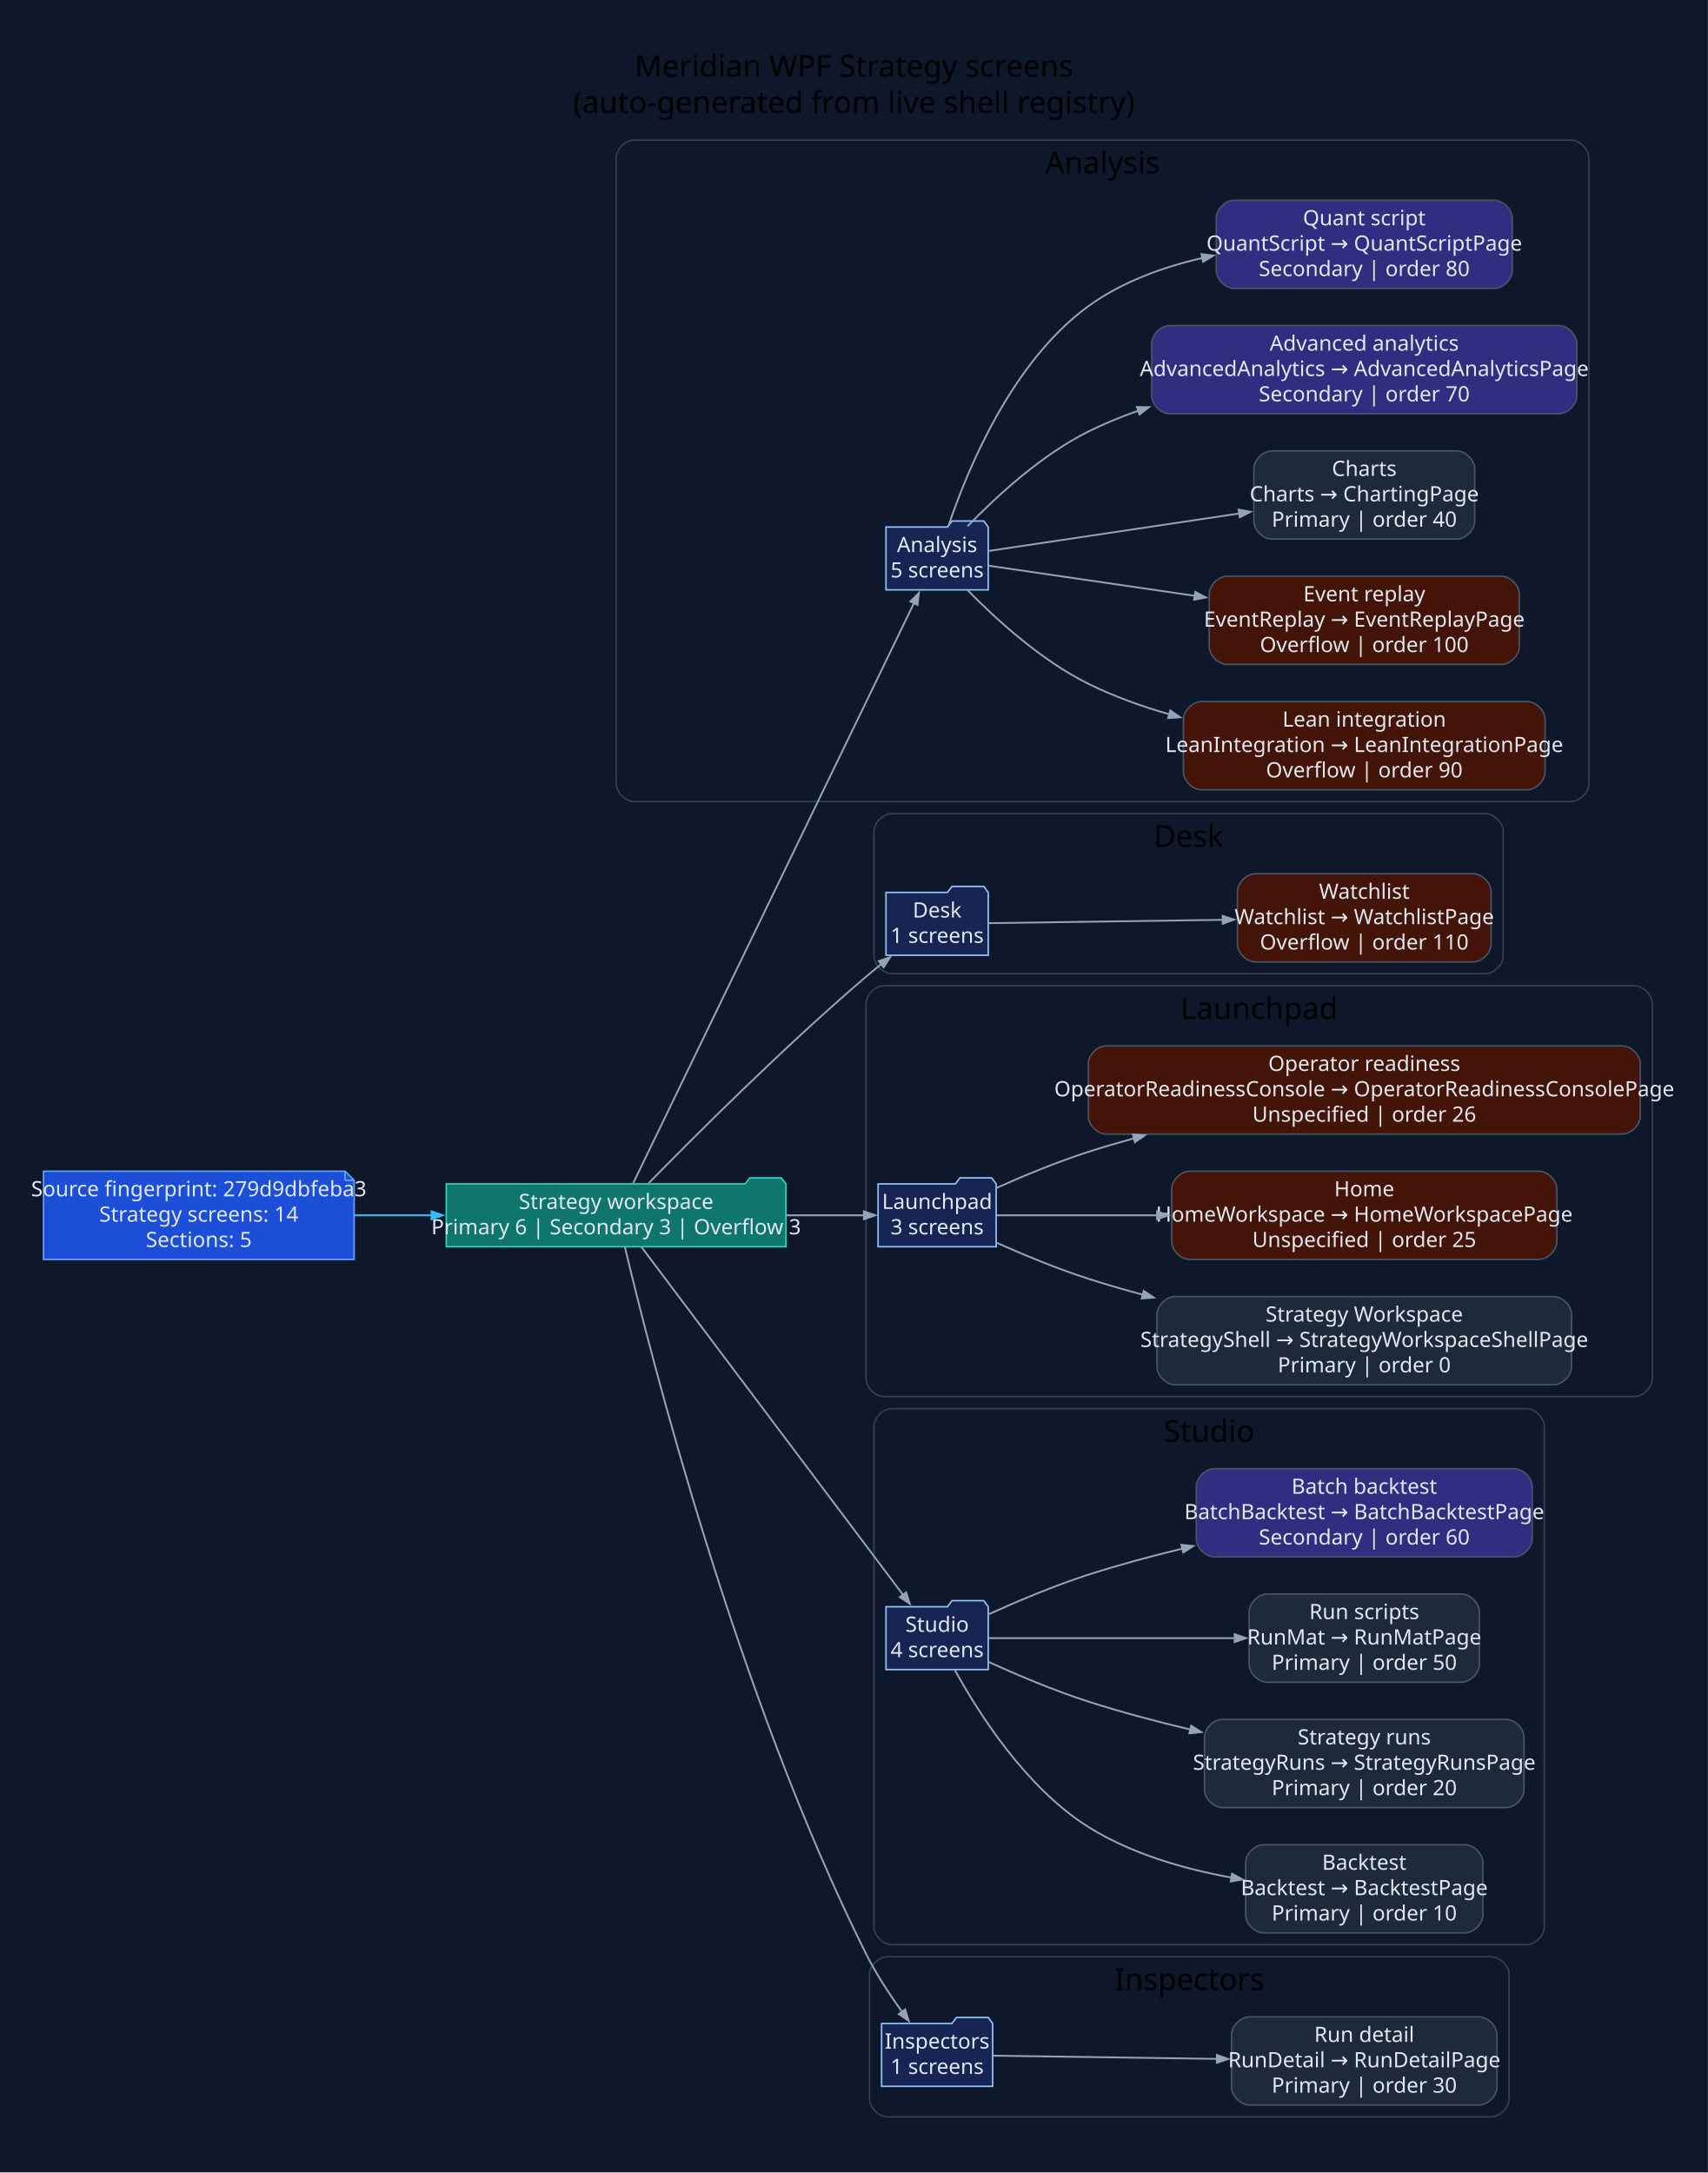
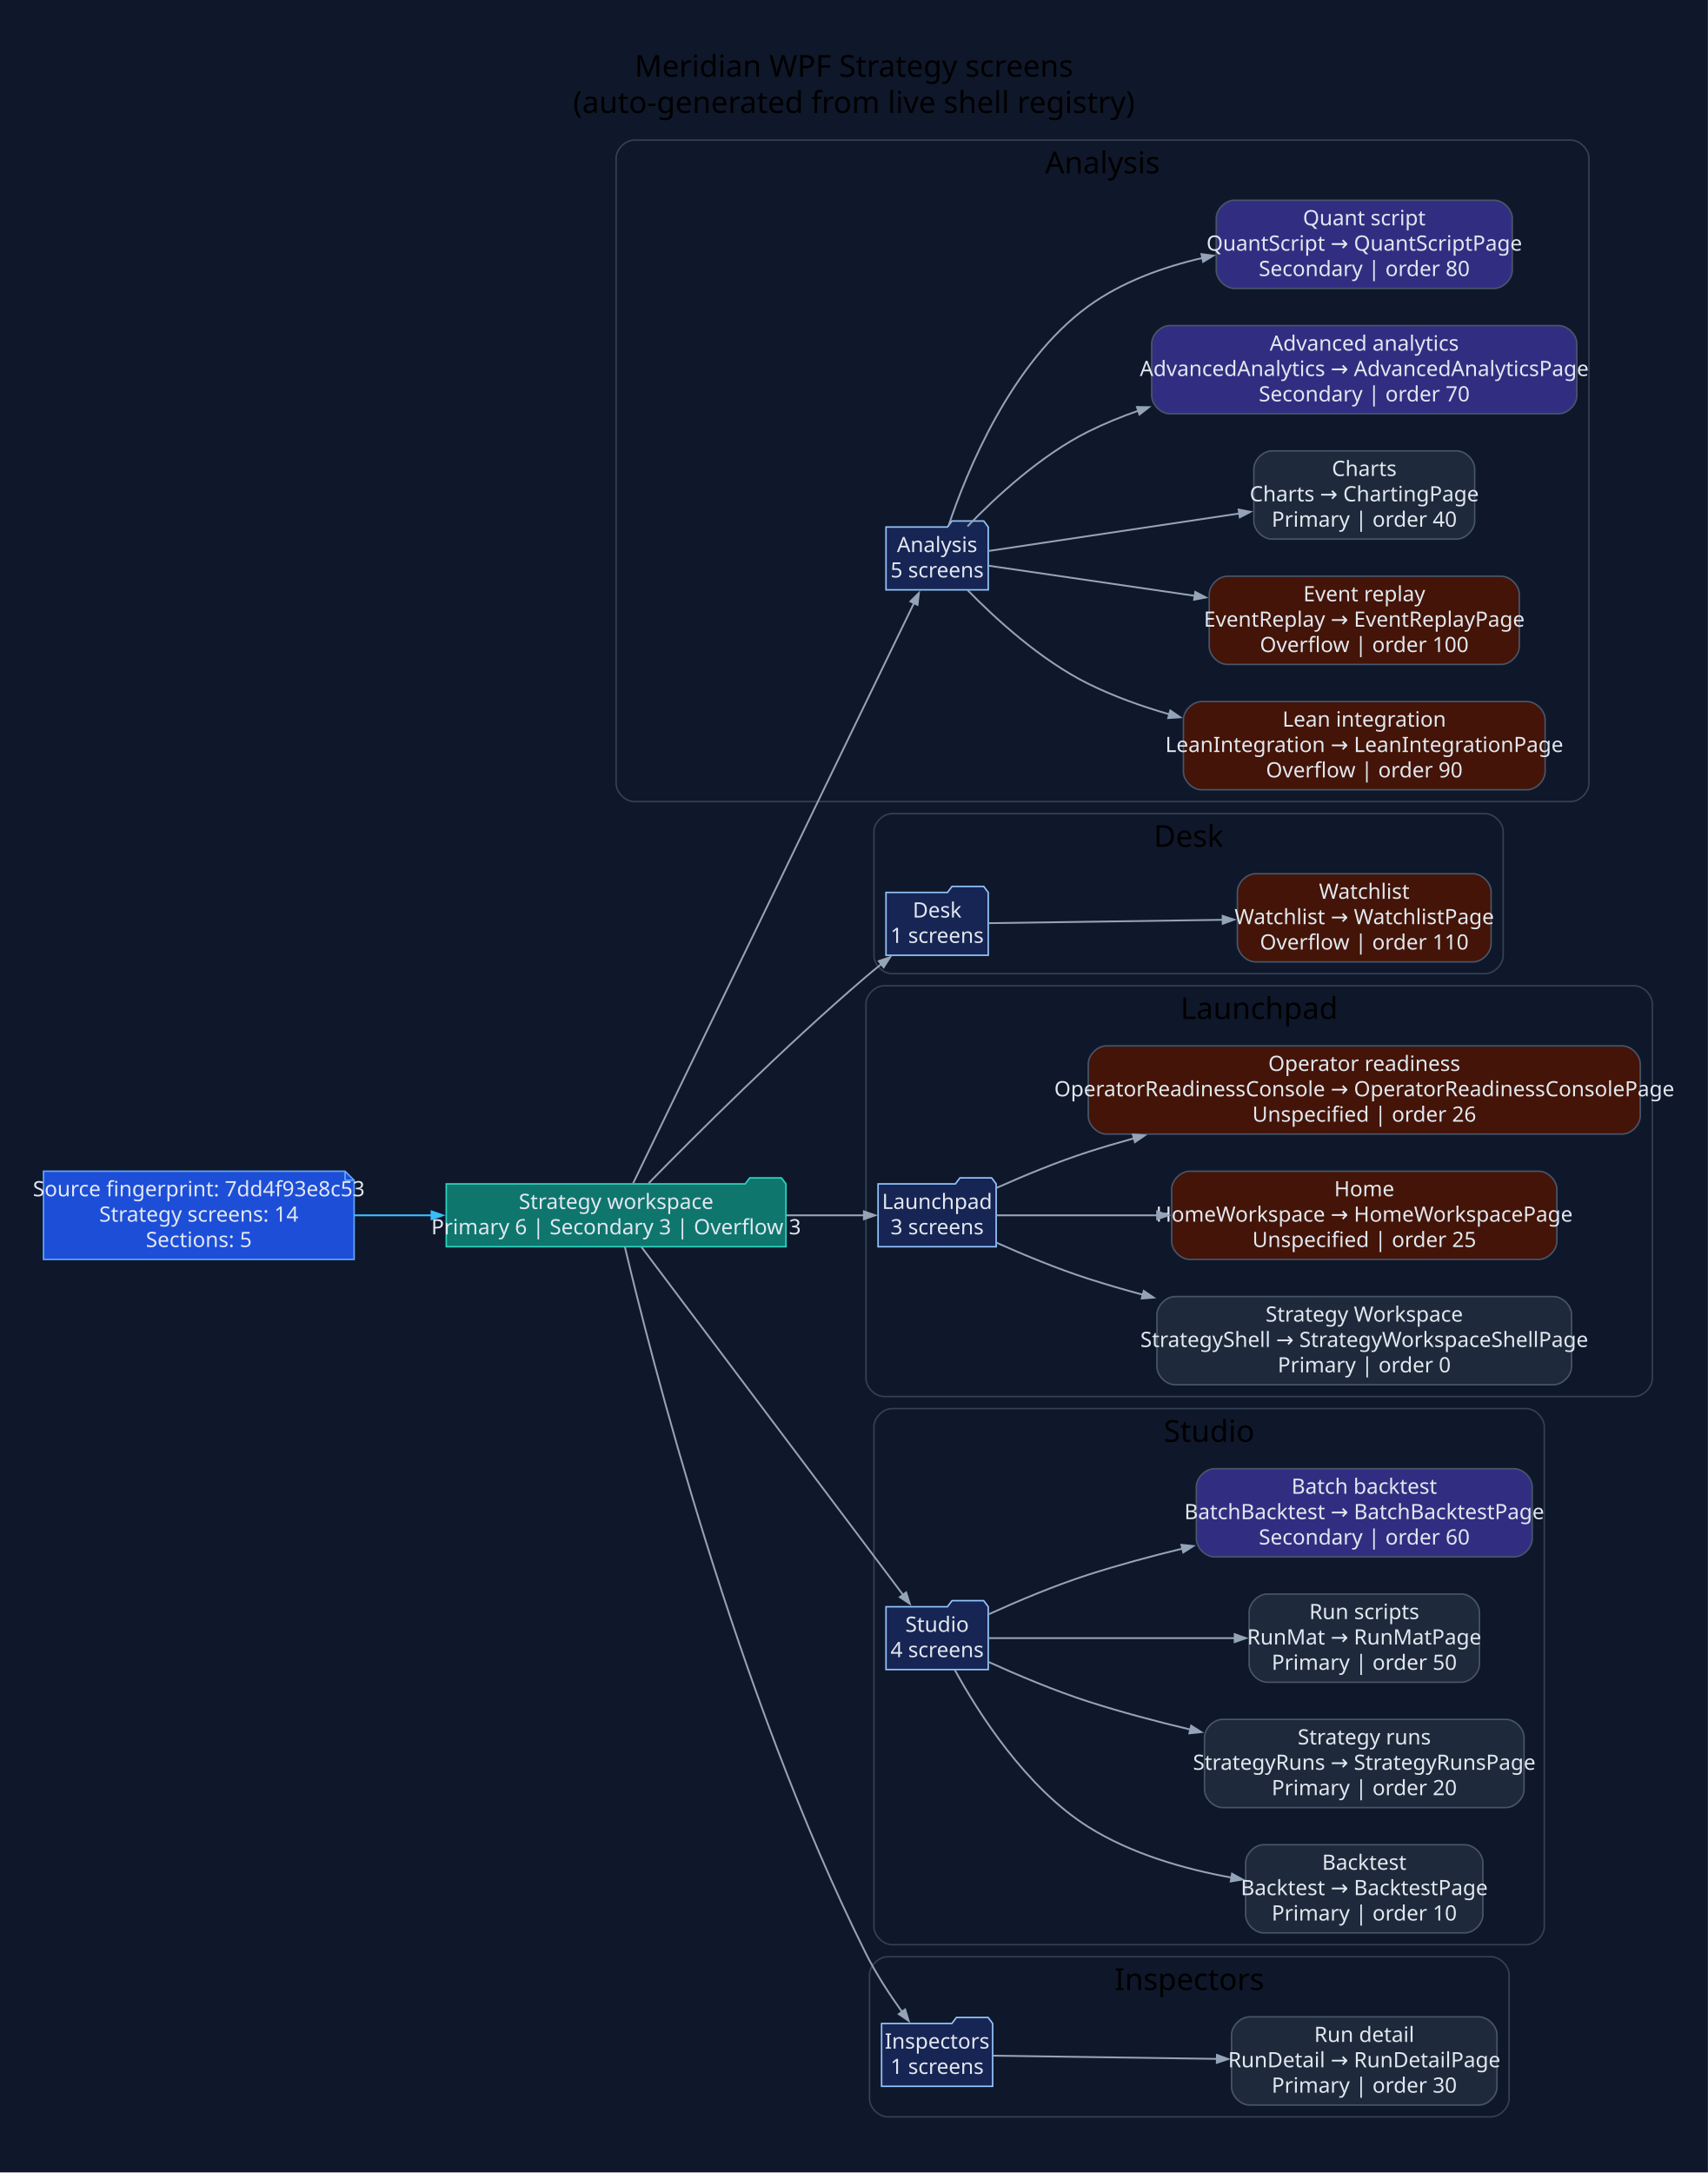
<svg xmlns="http://www.w3.org/2000/svg" width="1131pt" height="1439pt" viewBox="0.00 0.00 1131.00 1439.00">
  <g id="graph0" class="graph" transform="scale(1 1) rotate(0) translate(28.8 1409.8)">
    <polygon fill="#0f172a" stroke="none" points="-28.8,28.8 -28.8,-1409.8 1102.19,-1409.8 1102.19,28.8 -28.8,28.8" />
    <text xml:space="preserve" text-anchor="middle" x="536.7" y="-1359" font-family="Segoe UI" font-size="20.00">Meridian WPF Strategy screens</text>
    <text xml:space="preserve" text-anchor="middle" x="536.7" y="-1335" font-family="Segoe UI" font-size="20.00">(auto-generated from live shell registry)</text>
    <g id="clust1" class="cluster">
      <path fill="#0f172a" stroke="#334155" d="M391.2,-879C391.2,-879 1011.39,-879 1011.39,-879 1017.39,-879 1023.39,-885 1023.39,-891 1023.39,-891 1023.39,-1305 1023.39,-1305 1023.39,-1311 1017.39,-1317 1011.39,-1317 1011.39,-1317 391.2,-1317 391.2,-1317 385.2,-1317 379.2,-1311 379.2,-1305 379.2,-1305 379.2,-891 379.2,-891 379.2,-885 385.2,-879 391.2,-879" />
      <text xml:space="preserve" text-anchor="middle" x="701.3" y="-1295" font-family="Segoe UI" font-size="20.00">Analysis</text>
    </g>
    <g id="clust2" class="cluster">
      <path fill="#0f172a" stroke="#334155" d="M561.92,-765C561.92,-765 954.63,-765 954.63,-765 960.63,-765 966.63,-771 966.63,-777 966.63,-777 966.63,-859 966.63,-859 966.63,-865 960.63,-871 954.63,-871 954.63,-871 561.92,-871 561.92,-871 555.92,-871 549.92,-865 549.92,-859 549.92,-859 549.92,-777 549.92,-777 549.92,-771 555.92,-765 561.92,-765" />
      <text xml:space="preserve" text-anchor="middle" x="758.28" y="-849" font-family="Segoe UI" font-size="20.00">Desk</text>
    </g>
    <g id="clust3" class="cluster">
      <path fill="#0f172a" stroke="#334155" d="M556.67,-485C556.67,-485 1053.39,-485 1053.39,-485 1059.39,-485 1065.39,-491 1065.39,-497 1065.39,-497 1065.39,-745 1065.39,-745 1065.39,-751 1059.39,-757 1053.39,-757 1053.39,-757 556.67,-757 556.67,-757 550.67,-757 544.67,-751 544.67,-745 544.67,-745 544.67,-497 544.67,-497 544.67,-491 550.67,-485 556.67,-485" />
      <text xml:space="preserve" text-anchor="middle" x="805.03" y="-735" font-family="Segoe UI" font-size="20.00">Launchpad</text>
    </g>
    <g id="clust4" class="cluster">
      <path fill="#0f172a" stroke="#334155" d="M561.92,-122C561.92,-122 981.85,-122 981.85,-122 987.85,-122 993.85,-128 993.85,-134 993.85,-134 993.85,-465 993.85,-465 993.85,-471 987.85,-477 981.85,-477 981.85,-477 561.92,-477 561.92,-477 555.92,-477 549.92,-471 549.92,-465 549.92,-465 549.92,-134 549.92,-134 549.92,-128 555.92,-122 561.92,-122" />
      <text xml:space="preserve" text-anchor="middle" x="771.88" y="-455" font-family="Segoe UI" font-size="20.00">Studio</text>
    </g>
    <g id="clust5" class="cluster">
      <path fill="#0f172a" stroke="#334155" d="M559,-8C559,-8 958.53,-8 958.53,-8 964.53,-8 970.53,-14 970.53,-20 970.53,-20 970.53,-102 970.53,-102 970.53,-108 964.53,-114 958.53,-114 958.53,-114 559,-114 559,-114 553,-114 547,-108 547,-102 547,-102 547,-20 547,-20 547,-14 553,-8 559,-8" />
      <text xml:space="preserve" text-anchor="middle" x="758.77" y="-92" font-family="Segoe UI" font-size="20.00">Inspectors</text>
    </g>
    <g id="node1" class="node">
      <polygon fill="#1d4ed8" stroke="#60a5fa" points="199.72,-634.2 0,-634.2 0,-575.8 205.72,-575.8 205.72,-628.2 199.72,-634.2" />
      <polyline fill="none" stroke="#60a5fa" points="199.72,-634.2 199.72,-628.2" />
      <polyline fill="none" stroke="#60a5fa" points="205.72,-628.2 199.72,-628.2" />
-       <text xml:space="preserve" text-anchor="middle" x="102.86" y="-617.6" font-family="Segoe UI" font-size="14.00" fill="#e2e8f0">Source fingerprint: 279d9dbfeba3</text>
+       <text xml:space="preserve" text-anchor="middle" x="102.86" y="-617.6" font-family="Segoe UI" font-size="14.00" fill="#e2e8f0">Source fingerprint: 7dd4f93e8c53</text>
      <text xml:space="preserve" text-anchor="middle" x="102.86" y="-600.8" font-family="Segoe UI" font-size="14.00" fill="#e2e8f0">Strategy screens: 14</text>
      <text xml:space="preserve" text-anchor="middle" x="102.86" y="-584" font-family="Segoe UI" font-size="14.00" fill="#e2e8f0">Sections: 5</text>
    </g>
    <g id="node2" class="node">
      <polygon fill="#0f766e" stroke="#2dd4bf" points="491.67,-625.8 488.67,-629.8 467.67,-629.8 464.67,-625.8 266.72,-625.8 266.72,-584.2 491.67,-584.2 491.67,-625.8" />
      <text xml:space="preserve" text-anchor="middle" x="379.2" y="-609.2" font-family="Segoe UI" font-size="14.00" fill="#e2e8f0">Strategy workspace</text>
      <text xml:space="preserve" text-anchor="middle" x="379.2" y="-592.4" font-family="Segoe UI" font-size="14.00" fill="#e2e8f0">Primary 6 | Secondary 3 | Overflow 3</text>
    </g>
    <g id="edge1" class="edge">
      <path fill="none" stroke="#38bdf8" stroke-width="1.2" d="M206.01,-605C222.75,-605 240.23,-605 257.36,-605" />
      <polygon fill="#38bdf8" stroke="#38bdf8" stroke-width="1.2" points="256.97,-607.63 264.47,-605 256.97,-602.38 256.97,-607.63" />
    </g>
    <g id="node3" class="node">
      <polygon fill="#172554" stroke="#93c5fd" points="625.62,-1060.8 622.62,-1064.8 601.62,-1064.8 598.62,-1060.8 557.92,-1060.8 557.92,-1019.2 625.62,-1019.2 625.62,-1060.8" />
      <text xml:space="preserve" text-anchor="middle" x="591.77" y="-1044.2" font-family="Segoe UI" font-size="14.00" fill="#e2e8f0">Analysis</text>
      <text xml:space="preserve" text-anchor="middle" x="591.77" y="-1027.4" font-family="Segoe UI" font-size="14.00" fill="#e2e8f0">5 screens</text>
    </g>
    <g id="edge2" class="edge">
      <path fill="none" stroke="#94a3b8" stroke-width="1.2" d="M390.5,-626.28C425.06,-697.68 536.99,-928.9 576.66,-1010.86" />
      <polygon fill="#94a3b8" stroke="#94a3b8" stroke-width="1.2" points="574.07,-1011.52 579.7,-1017.13 578.79,-1009.24 574.07,-1011.52" />
    </g>
    <g id="node9" class="node">
      <polygon fill="#172554" stroke="#93c5fd" points="625.62,-818.8 622.62,-822.8 601.62,-822.8 598.62,-818.8 557.92,-818.8 557.92,-777.2 625.62,-777.2 625.62,-818.8" />
      <text xml:space="preserve" text-anchor="middle" x="591.77" y="-802.2" font-family="Segoe UI" font-size="14.00" fill="#e2e8f0">Desk</text>
      <text xml:space="preserve" text-anchor="middle" x="591.77" y="-785.4" font-family="Segoe UI" font-size="14.00" fill="#e2e8f0">1 screens</text>
    </g>
    <g id="edge8" class="edge">
      <path fill="none" stroke="#94a3b8" stroke-width="1.2" d="M400.76,-626.26C431.19,-657.39 490.5,-716.69 544.67,-763 547.94,-765.79 551.4,-768.63 554.9,-771.41" />
      <polygon fill="#94a3b8" stroke="#94a3b8" stroke-width="1.2" points="553.13,-773.36 560.65,-775.92 556.36,-769.23 553.13,-773.36" />
    </g>
    <g id="node11" class="node">
      <polygon fill="#172554" stroke="#93c5fd" points="630.87,-625.8 627.87,-629.8 606.87,-629.8 603.87,-625.8 552.67,-625.8 552.67,-584.2 630.87,-584.2 630.87,-625.8" />
      <text xml:space="preserve" text-anchor="middle" x="591.77" y="-609.2" font-family="Segoe UI" font-size="14.00" fill="#e2e8f0">Launchpad</text>
      <text xml:space="preserve" text-anchor="middle" x="591.77" y="-592.4" font-family="Segoe UI" font-size="14.00" fill="#e2e8f0">3 screens</text>
    </g>
    <g id="edge10" class="edge">
      <path fill="none" stroke="#94a3b8" stroke-width="1.2" d="M491.96,-605C510.05,-605 527.89,-605 543.33,-605" />
      <polygon fill="#94a3b8" stroke="#94a3b8" stroke-width="1.2" points="543.29,-607.63 550.79,-605 543.29,-602.38 543.29,-607.63" />
    </g>
    <g id="node15" class="node">
      <polygon fill="#172554" stroke="#93c5fd" points="625.62,-345.8 622.62,-349.8 601.62,-349.8 598.62,-345.8 557.92,-345.8 557.92,-304.2 625.62,-304.2 625.62,-345.8" />
      <text xml:space="preserve" text-anchor="middle" x="591.77" y="-329.2" font-family="Segoe UI" font-size="14.00" fill="#e2e8f0">Studio</text>
      <text xml:space="preserve" text-anchor="middle" x="591.77" y="-312.4" font-family="Segoe UI" font-size="14.00" fill="#e2e8f0">4 screens</text>
    </g>
    <g id="edge14" class="edge">
      <path fill="none" stroke="#94a3b8" stroke-width="1.2" d="M396.03,-583.95C433.37,-534.29 527.02,-409.77 569.37,-353.45" />
      <polygon fill="#94a3b8" stroke="#94a3b8" stroke-width="1.2" points="571.26,-355.31 573.67,-347.74 567.06,-352.16 571.26,-355.31" />
    </g>
    <g id="node20" class="node">
      <polygon fill="#172554" stroke="#93c5fd" points="628.54,-69.8 625.54,-73.8 604.54,-73.8 601.54,-69.8 555,-69.8 555,-28.2 628.54,-28.2 628.54,-69.8" />
      <text xml:space="preserve" text-anchor="middle" x="591.77" y="-53.2" font-family="Segoe UI" font-size="14.00" fill="#e2e8f0">Inspectors</text>
      <text xml:space="preserve" text-anchor="middle" x="591.77" y="-36.4" font-family="Segoe UI" font-size="14.00" fill="#e2e8f0">1 screens</text>
    </g>
    <g id="edge19" class="edge">
      <path fill="none" stroke="#94a3b8" stroke-width="1.2" d="M384.99,-584.16C401.35,-515.03 458.77,-287.85 544.67,-116 551.35,-102.64 560.39,-88.87 568.69,-77.32" />
      <polygon fill="#94a3b8" stroke="#94a3b8" stroke-width="1.2" points="570.61,-79.14 572.93,-71.54 566.37,-76.04 570.61,-79.14" />
    </g>
    <g id="node4" class="node">
      <path fill="#431407" stroke="#475569" d="M982.39,-945.2C982.39,-945.2 766.87,-945.2 766.87,-945.2 760.87,-945.2 754.87,-939.2 754.87,-933.2 754.87,-933.2 754.87,-898.8 754.87,-898.8 754.87,-892.8 760.87,-886.8 766.87,-886.8 766.87,-886.8 982.39,-886.8 982.39,-886.8 988.39,-886.8 994.39,-892.8 994.39,-898.8 994.39,-898.8 994.39,-933.2 994.39,-933.2 994.39,-939.2 988.39,-945.2 982.39,-945.2" />
      <text xml:space="preserve" text-anchor="middle" x="874.63" y="-928.6" font-family="Segoe UI" font-size="14.00" fill="#e2e8f0">Lean integration</text>
      <text xml:space="preserve" text-anchor="middle" x="874.63" y="-911.8" font-family="Segoe UI" font-size="14.00" fill="#e2e8f0">LeanIntegration → LeanIntegrationPage</text>
      <text xml:space="preserve" text-anchor="middle" x="874.63" y="-895" font-family="Segoe UI" font-size="14.00" fill="#e2e8f0">Overflow | order 90</text>
    </g>
    <g id="edge3" class="edge">
      <path fill="none" stroke="#94a3b8" stroke-width="1.2" d="M611.95,-1019.01C630.55,-999.95 660.49,-972.53 691.87,-957 708.63,-948.7 727.11,-942.06 745.65,-936.75" />
      <polygon fill="#94a3b8" stroke="#94a3b8" stroke-width="1.2" points="746.18,-939.33 752.71,-934.81 744.78,-934.27 746.18,-939.33" />
    </g>
    <g id="node5" class="node">
      <path fill="#431407" stroke="#475569" d="M965.3,-1028.2C965.3,-1028.2 783.96,-1028.2 783.96,-1028.2 777.96,-1028.2 771.96,-1022.2 771.96,-1016.2 771.96,-1016.2 771.96,-981.8 771.96,-981.8 771.96,-975.8 777.96,-969.8 783.96,-969.8 783.96,-969.8 965.3,-969.8 965.3,-969.8 971.3,-969.8 977.3,-975.8 977.3,-981.8 977.3,-981.8 977.3,-1016.2 977.3,-1016.2 977.3,-1022.2 971.3,-1028.2 965.3,-1028.2" />
      <text xml:space="preserve" text-anchor="middle" x="874.63" y="-1011.6" font-family="Segoe UI" font-size="14.00" fill="#e2e8f0">Event replay</text>
      <text xml:space="preserve" text-anchor="middle" x="874.63" y="-994.8" font-family="Segoe UI" font-size="14.00" fill="#e2e8f0">EventReplay → EventReplayPage</text>
      <text xml:space="preserve" text-anchor="middle" x="874.63" y="-978" font-family="Segoe UI" font-size="14.00" fill="#e2e8f0">Overflow | order 100</text>
    </g>
    <g id="edge4" class="edge">
      <path fill="none" stroke="#94a3b8" stroke-width="1.2" d="M626.09,-1035.14C659.74,-1030.22 713.59,-1022.36 762.49,-1015.22" />
      <polygon fill="#94a3b8" stroke="#94a3b8" stroke-width="1.2" points="762.72,-1017.84 769.76,-1014.16 761.96,-1012.65 762.72,-1017.84" />
    </g>
    <g id="node6" class="node">
      <path fill="#1e293b" stroke="#475569" d="M935.76,-1111.2C935.76,-1111.2 813.5,-1111.2 813.5,-1111.2 807.5,-1111.2 801.5,-1105.2 801.5,-1099.2 801.5,-1099.2 801.5,-1064.8 801.5,-1064.8 801.5,-1058.8 807.5,-1052.8 813.5,-1052.8 813.5,-1052.8 935.76,-1052.8 935.76,-1052.8 941.76,-1052.8 947.76,-1058.8 947.76,-1064.8 947.76,-1064.8 947.76,-1099.2 947.76,-1099.2 947.76,-1105.2 941.76,-1111.2 935.76,-1111.2" />
      <text xml:space="preserve" text-anchor="middle" x="874.63" y="-1094.6" font-family="Segoe UI" font-size="14.00" fill="#e2e8f0">Charts</text>
      <text xml:space="preserve" text-anchor="middle" x="874.63" y="-1077.8" font-family="Segoe UI" font-size="14.00" fill="#e2e8f0">Charts → ChartingPage</text>
      <text xml:space="preserve" text-anchor="middle" x="874.63" y="-1061" font-family="Segoe UI" font-size="14.00" fill="#e2e8f0">Primary | order 40</text>
    </g>
    <g id="edge5" class="edge">
      <path fill="none" stroke="#94a3b8" stroke-width="1.2" d="M626.09,-1044.98C666.69,-1051.05 736.71,-1061.53 791.95,-1069.78" />
      <polygon fill="#94a3b8" stroke="#94a3b8" stroke-width="1.2" points="791.42,-1072.36 799.23,-1070.87 792.2,-1067.17 791.42,-1072.36" />
    </g>
    <g id="node7" class="node">
      <path fill="#312e81" stroke="#475569" d="M1003.39,-1194.2C1003.39,-1194.2 745.87,-1194.2 745.87,-1194.2 739.87,-1194.2 733.87,-1188.2 733.87,-1182.2 733.87,-1182.2 733.87,-1147.8 733.87,-1147.8 733.87,-1141.8 739.87,-1135.8 745.87,-1135.8 745.87,-1135.8 1003.39,-1135.8 1003.39,-1135.8 1009.39,-1135.8 1015.39,-1141.8 1015.39,-1147.8 1015.39,-1147.8 1015.39,-1182.2 1015.39,-1182.2 1015.39,-1188.2 1009.39,-1194.2 1003.39,-1194.2" />
      <text xml:space="preserve" text-anchor="middle" x="874.63" y="-1177.6" font-family="Segoe UI" font-size="14.00" fill="#e2e8f0">Advanced analytics</text>
      <text xml:space="preserve" text-anchor="middle" x="874.63" y="-1160.8" font-family="Segoe UI" font-size="14.00" fill="#e2e8f0">AdvancedAnalytics → AdvancedAnalyticsPage</text>
      <text xml:space="preserve" text-anchor="middle" x="874.63" y="-1144" font-family="Segoe UI" font-size="14.00" fill="#e2e8f0">Secondary | order 70</text>
    </g>
    <g id="edge6" class="edge">
      <path fill="none" stroke="#94a3b8" stroke-width="1.2" d="M611.9,-1061.25C630.47,-1080.54 660.38,-1108.3 691.87,-1124 702.36,-1129.23 713.53,-1133.81 724.97,-1137.8" />
      <polygon fill="#94a3b8" stroke="#94a3b8" stroke-width="1.2" points="724.1,-1140.28 732.05,-1140.17 725.77,-1135.3 724.1,-1140.28" />
    </g>
    <g id="node8" class="node">
      <path fill="#312e81" stroke="#475569" d="M960.64,-1277.2C960.64,-1277.2 788.62,-1277.2 788.62,-1277.2 782.62,-1277.2 776.62,-1271.2 776.62,-1265.2 776.62,-1265.2 776.62,-1230.8 776.62,-1230.8 776.62,-1224.8 782.62,-1218.8 788.62,-1218.8 788.62,-1218.8 960.64,-1218.8 960.64,-1218.8 966.64,-1218.8 972.64,-1224.8 972.64,-1230.8 972.64,-1230.8 972.64,-1265.2 972.64,-1265.2 972.64,-1271.2 966.64,-1277.2 960.64,-1277.2" />
      <text xml:space="preserve" text-anchor="middle" x="874.63" y="-1260.6" font-family="Segoe UI" font-size="14.00" fill="#e2e8f0">Quant script</text>
      <text xml:space="preserve" text-anchor="middle" x="874.63" y="-1243.8" font-family="Segoe UI" font-size="14.00" fill="#e2e8f0">QuantScript → QuantScriptPage</text>
      <text xml:space="preserve" text-anchor="middle" x="874.63" y="-1227" font-family="Segoe UI" font-size="14.00" fill="#e2e8f0">Secondary | order 80</text>
    </g>
    <g id="edge7" class="edge">
      <path fill="none" stroke="#94a3b8" stroke-width="1.2" d="M599.18,-1061.2C611.19,-1097.14 640.6,-1169.73 691.87,-1207 713.85,-1222.98 740.97,-1232.88 767.5,-1238.98" />
      <polygon fill="#94a3b8" stroke="#94a3b8" stroke-width="1.2" points="766.81,-1241.52 774.69,-1240.53 767.91,-1236.39 766.81,-1241.52" />
    </g>
    <g id="node10" class="node">
      <path fill="#431407" stroke="#475569" d="M946.63,-831.2C946.63,-831.2 802.62,-831.2 802.62,-831.2 796.62,-831.2 790.62,-825.2 790.62,-819.2 790.62,-819.2 790.62,-784.8 790.62,-784.8 790.62,-778.8 796.62,-772.8 802.62,-772.8 802.62,-772.8 946.63,-772.8 946.63,-772.8 952.63,-772.8 958.63,-778.8 958.63,-784.8 958.63,-784.8 958.63,-819.2 958.63,-819.2 958.63,-825.2 952.63,-831.2 946.63,-831.2" />
      <text xml:space="preserve" text-anchor="middle" x="874.63" y="-814.6" font-family="Segoe UI" font-size="14.00" fill="#e2e8f0">Watchlist</text>
      <text xml:space="preserve" text-anchor="middle" x="874.63" y="-797.8" font-family="Segoe UI" font-size="14.00" fill="#e2e8f0">Watchlist → WatchlistPage</text>
      <text xml:space="preserve" text-anchor="middle" x="874.63" y="-781" font-family="Segoe UI" font-size="14.00" fill="#e2e8f0">Overflow | order 110</text>
    </g>
    <g id="edge9" class="edge">
      <path fill="none" stroke="#94a3b8" stroke-width="1.2" d="M626.09,-798.47C664.07,-799.02 727.78,-799.92 781.06,-800.68" />
      <polygon fill="#94a3b8" stroke="#94a3b8" stroke-width="1.2" points="780.84,-803.3 788.38,-800.79 780.92,-798.05 780.84,-803.3" />
    </g>
    <g id="node12" class="node">
      <path fill="#1e293b" stroke="#475569" d="M999.9,-551.2C999.9,-551.2 749.35,-551.2 749.35,-551.2 743.35,-551.2 737.35,-545.2 737.35,-539.2 737.35,-539.2 737.35,-504.8 737.35,-504.8 737.35,-498.8 743.35,-492.8 749.35,-492.8 749.35,-492.8 999.9,-492.8 999.9,-492.8 1005.9,-492.8 1011.9,-498.8 1011.9,-504.8 1011.9,-504.8 1011.9,-539.2 1011.9,-539.2 1011.9,-545.2 1005.9,-551.2 999.9,-551.2" />
      <text xml:space="preserve" text-anchor="middle" x="874.63" y="-534.6" font-family="Segoe UI" font-size="14.00" fill="#e2e8f0">Strategy Workspace</text>
      <text xml:space="preserve" text-anchor="middle" x="874.63" y="-517.8" font-family="Segoe UI" font-size="14.00" fill="#e2e8f0">StrategyShell → StrategyWorkspaceShellPage</text>
      <text xml:space="preserve" text-anchor="middle" x="874.63" y="-501" font-family="Segoe UI" font-size="14.00" fill="#e2e8f0">Primary | order 0</text>
    </g>
    <g id="edge11" class="edge">
      <path fill="none" stroke="#94a3b8" stroke-width="1.2" d="M631.22,-586.8C649.33,-578.73 671.41,-569.58 691.87,-563 703.51,-559.25 715.68,-555.72 727.97,-552.41" />
      <polygon fill="#94a3b8" stroke="#94a3b8" stroke-width="1.2" points="728.6,-554.96 735.18,-550.51 727.26,-549.89 728.6,-554.96" />
    </g>
    <g id="node13" class="node">
      <path fill="#431407" stroke="#475569" d="M990.17,-634.2C990.17,-634.2 759.09,-634.2 759.09,-634.2 753.09,-634.2 747.09,-628.2 747.09,-622.2 747.09,-622.2 747.09,-587.8 747.09,-587.8 747.09,-581.8 753.09,-575.8 759.09,-575.8 759.09,-575.8 990.17,-575.8 990.17,-575.8 996.17,-575.8 1002.17,-581.8 1002.17,-587.8 1002.17,-587.8 1002.17,-622.2 1002.17,-622.2 1002.17,-628.2 996.17,-634.2 990.17,-634.2" />
      <text xml:space="preserve" text-anchor="middle" x="874.63" y="-617.6" font-family="Segoe UI" font-size="14.00" fill="#e2e8f0">Home</text>
      <text xml:space="preserve" text-anchor="middle" x="874.63" y="-600.8" font-family="Segoe UI" font-size="14.00" fill="#e2e8f0">HomeWorkspace → HomeWorkspacePage</text>
      <text xml:space="preserve" text-anchor="middle" x="874.63" y="-584" font-family="Segoe UI" font-size="14.00" fill="#e2e8f0">Unspecified | order 25</text>
    </g>
    <g id="edge12" class="edge">
      <path fill="none" stroke="#94a3b8" stroke-width="1.2" d="M631.23,-605C659.17,-605 698.78,-605 737.91,-605" />
      <polygon fill="#94a3b8" stroke="#94a3b8" stroke-width="1.2" points="737.45,-607.63 744.95,-605 737.45,-602.38 737.45,-607.63" />
    </g>
    <g id="node14" class="node">
      <path fill="#431407" stroke="#475569" d="M1045.39,-717.2C1045.39,-717.2 703.87,-717.2 703.87,-717.2 697.87,-717.2 691.87,-711.2 691.87,-705.2 691.87,-705.2 691.87,-670.8 691.87,-670.8 691.87,-664.8 697.87,-658.8 703.87,-658.8 703.87,-658.8 1045.39,-658.8 1045.39,-658.8 1051.39,-658.8 1057.39,-664.8 1057.39,-670.8 1057.39,-670.8 1057.39,-705.2 1057.39,-705.2 1057.39,-711.2 1051.39,-717.2 1045.39,-717.2" />
      <text xml:space="preserve" text-anchor="middle" x="874.63" y="-700.6" font-family="Segoe UI" font-size="14.00" fill="#e2e8f0">Operator readiness</text>
      <text xml:space="preserve" text-anchor="middle" x="874.63" y="-683.8" font-family="Segoe UI" font-size="14.00" fill="#e2e8f0">OperatorReadinessConsole → OperatorReadinessConsolePage</text>
      <text xml:space="preserve" text-anchor="middle" x="874.63" y="-667" font-family="Segoe UI" font-size="14.00" fill="#e2e8f0">Unspecified | order 26</text>
    </g>
    <g id="edge13" class="edge">
      <path fill="none" stroke="#94a3b8" stroke-width="1.2" d="M631.22,-623.2C649.33,-631.27 671.41,-640.42 691.87,-647 701.73,-650.17 711.97,-653.2 722.34,-656.05" />
      <polygon fill="#94a3b8" stroke="#94a3b8" stroke-width="1.2" points="721.4,-658.52 729.32,-657.94 722.77,-653.45 721.4,-658.52" />
    </g>
    <g id="node16" class="node">
      <path fill="#1e293b" stroke="#475569" d="M941.19,-188.2C941.19,-188.2 808.07,-188.2 808.07,-188.2 802.07,-188.2 796.07,-182.2 796.07,-176.2 796.07,-176.2 796.07,-141.8 796.07,-141.8 796.07,-135.8 802.07,-129.8 808.07,-129.8 808.07,-129.8 941.19,-129.8 941.19,-129.8 947.19,-129.8 953.19,-135.8 953.19,-141.8 953.19,-141.8 953.19,-176.2 953.19,-176.2 953.19,-182.2 947.19,-188.2 941.19,-188.2" />
      <text xml:space="preserve" text-anchor="middle" x="874.63" y="-171.6" font-family="Segoe UI" font-size="14.00" fill="#e2e8f0">Backtest</text>
      <text xml:space="preserve" text-anchor="middle" x="874.63" y="-154.8" font-family="Segoe UI" font-size="14.00" fill="#e2e8f0">Backtest → BacktestPage</text>
      <text xml:space="preserve" text-anchor="middle" x="874.63" y="-138" font-family="Segoe UI" font-size="14.00" fill="#e2e8f0">Primary | order 10</text>
    </g>
    <g id="edge15" class="edge">
      <path fill="none" stroke="#94a3b8" stroke-width="1.2" d="M603.4,-304.09C618.88,-275.86 650.37,-226.09 691.87,-200 720.15,-182.22 755.2,-172.11 786.96,-166.38" />
      <polygon fill="#94a3b8" stroke="#94a3b8" stroke-width="1.2" points="787.07,-169.02 794.02,-165.18 786.19,-163.85 787.07,-169.02" />
    </g>
    <g id="node17" class="node">
      <path fill="#1e293b" stroke="#475569" d="M968.43,-271.2C968.43,-271.2 780.83,-271.2 780.83,-271.2 774.83,-271.2 768.83,-265.2 768.83,-259.2 768.83,-259.2 768.83,-224.8 768.83,-224.8 768.83,-218.8 774.83,-212.8 780.83,-212.8 780.83,-212.8 968.43,-212.8 968.43,-212.8 974.43,-212.8 980.43,-218.8 980.43,-224.8 980.43,-224.8 980.43,-259.2 980.43,-259.2 980.43,-265.2 974.43,-271.2 968.43,-271.2" />
      <text xml:space="preserve" text-anchor="middle" x="874.63" y="-254.6" font-family="Segoe UI" font-size="14.00" fill="#e2e8f0">Strategy runs</text>
      <text xml:space="preserve" text-anchor="middle" x="874.63" y="-237.8" font-family="Segoe UI" font-size="14.00" fill="#e2e8f0">StrategyRuns → StrategyRunsPage</text>
      <text xml:space="preserve" text-anchor="middle" x="874.63" y="-221" font-family="Segoe UI" font-size="14.00" fill="#e2e8f0">Primary | order 20</text>
    </g>
    <g id="edge16" class="edge">
      <path fill="none" stroke="#94a3b8" stroke-width="1.2" d="M625.69,-309.29C644.71,-300.66 669.28,-290.27 691.87,-283 713.48,-276.04 736.9,-269.82 759.52,-264.45" />
      <polygon fill="#94a3b8" stroke="#94a3b8" stroke-width="1.2" points="760,-267.03 766.71,-262.77 758.81,-261.92 760,-267.03" />
    </g>
    <g id="node18" class="node">
      <path fill="#1e293b" stroke="#475569" d="M938.88,-354.2C938.88,-354.2 810.38,-354.2 810.38,-354.2 804.38,-354.2 798.38,-348.2 798.38,-342.2 798.38,-342.2 798.38,-307.8 798.38,-307.8 798.38,-301.8 804.38,-295.8 810.38,-295.8 810.38,-295.8 938.88,-295.8 938.88,-295.8 944.88,-295.8 950.88,-301.8 950.88,-307.8 950.88,-307.8 950.88,-342.2 950.88,-342.2 950.88,-348.2 944.88,-354.2 938.88,-354.2" />
      <text xml:space="preserve" text-anchor="middle" x="874.63" y="-337.6" font-family="Segoe UI" font-size="14.00" fill="#e2e8f0">Run scripts</text>
      <text xml:space="preserve" text-anchor="middle" x="874.63" y="-320.8" font-family="Segoe UI" font-size="14.00" fill="#e2e8f0">RunMat → RunMatPage</text>
      <text xml:space="preserve" text-anchor="middle" x="874.63" y="-304" font-family="Segoe UI" font-size="14.00" fill="#e2e8f0">Primary | order 50</text>
    </g>
    <g id="edge17" class="edge">
      <path fill="none" stroke="#94a3b8" stroke-width="1.2" d="M626.09,-325C666.01,-325 734.35,-325 789.12,-325" />
      <polygon fill="#94a3b8" stroke="#94a3b8" stroke-width="1.2" points="788.82,-327.63 796.32,-325 788.82,-322.38 788.82,-327.63" />
    </g>
    <g id="node19" class="node">
      <path fill="#312e81" stroke="#475569" d="M973.85,-437.2C973.85,-437.2 775.41,-437.2 775.41,-437.2 769.41,-437.2 763.41,-431.2 763.41,-425.2 763.41,-425.2 763.41,-390.8 763.41,-390.8 763.41,-384.8 769.41,-378.8 775.41,-378.8 775.41,-378.8 973.85,-378.8 973.85,-378.8 979.85,-378.8 985.85,-384.8 985.85,-390.8 985.85,-390.8 985.85,-425.2 985.85,-425.2 985.85,-431.2 979.85,-437.2 973.85,-437.2" />
      <text xml:space="preserve" text-anchor="middle" x="874.63" y="-420.6" font-family="Segoe UI" font-size="14.00" fill="#e2e8f0">Batch backtest</text>
      <text xml:space="preserve" text-anchor="middle" x="874.63" y="-403.8" font-family="Segoe UI" font-size="14.00" fill="#e2e8f0">BatchBacktest → BatchBacktestPage</text>
      <text xml:space="preserve" text-anchor="middle" x="874.63" y="-387" font-family="Segoe UI" font-size="14.00" fill="#e2e8f0">Secondary | order 60</text>
    </g>
    <g id="edge18" class="edge">
      <path fill="none" stroke="#94a3b8" stroke-width="1.2" d="M625.69,-340.71C644.71,-349.34 669.28,-359.73 691.87,-367 711.8,-373.42 733.28,-379.21 754.25,-384.29" />
      <polygon fill="#94a3b8" stroke="#94a3b8" stroke-width="1.2" points="753.53,-386.81 761.43,-386 754.75,-381.71 753.53,-386.81" />
    </g>
    <g id="node21" class="node">
      <path fill="#1e293b" stroke="#475569" d="M950.53,-74.2C950.53,-74.2 798.73,-74.2 798.73,-74.2 792.73,-74.2 786.73,-68.2 786.73,-62.2 786.73,-62.2 786.73,-27.8 786.73,-27.8 786.73,-21.8 792.73,-15.8 798.73,-15.8 798.73,-15.8 950.53,-15.8 950.53,-15.8 956.53,-15.8 962.53,-21.8 962.53,-27.8 962.53,-27.8 962.53,-62.2 962.53,-62.2 962.53,-68.2 956.53,-74.2 950.53,-74.2" />
      <text xml:space="preserve" text-anchor="middle" x="874.63" y="-57.6" font-family="Segoe UI" font-size="14.00" fill="#e2e8f0">Run detail</text>
      <text xml:space="preserve" text-anchor="middle" x="874.63" y="-40.8" font-family="Segoe UI" font-size="14.00" fill="#e2e8f0">RunDetail → RunDetailPage</text>
      <text xml:space="preserve" text-anchor="middle" x="874.63" y="-24" font-family="Segoe UI" font-size="14.00" fill="#e2e8f0">Primary | order 30</text>
    </g>
    <g id="edge20" class="edge">
      <path fill="none" stroke="#94a3b8" stroke-width="1.2" d="M628.91,-48.49C666.23,-47.95 726.05,-47.1 777.21,-46.37" />
      <polygon fill="#94a3b8" stroke="#94a3b8" stroke-width="1.2" points="777.05,-49 784.51,-46.27 776.97,-43.75 777.05,-49" />
    </g>
  </g>
</svg>
